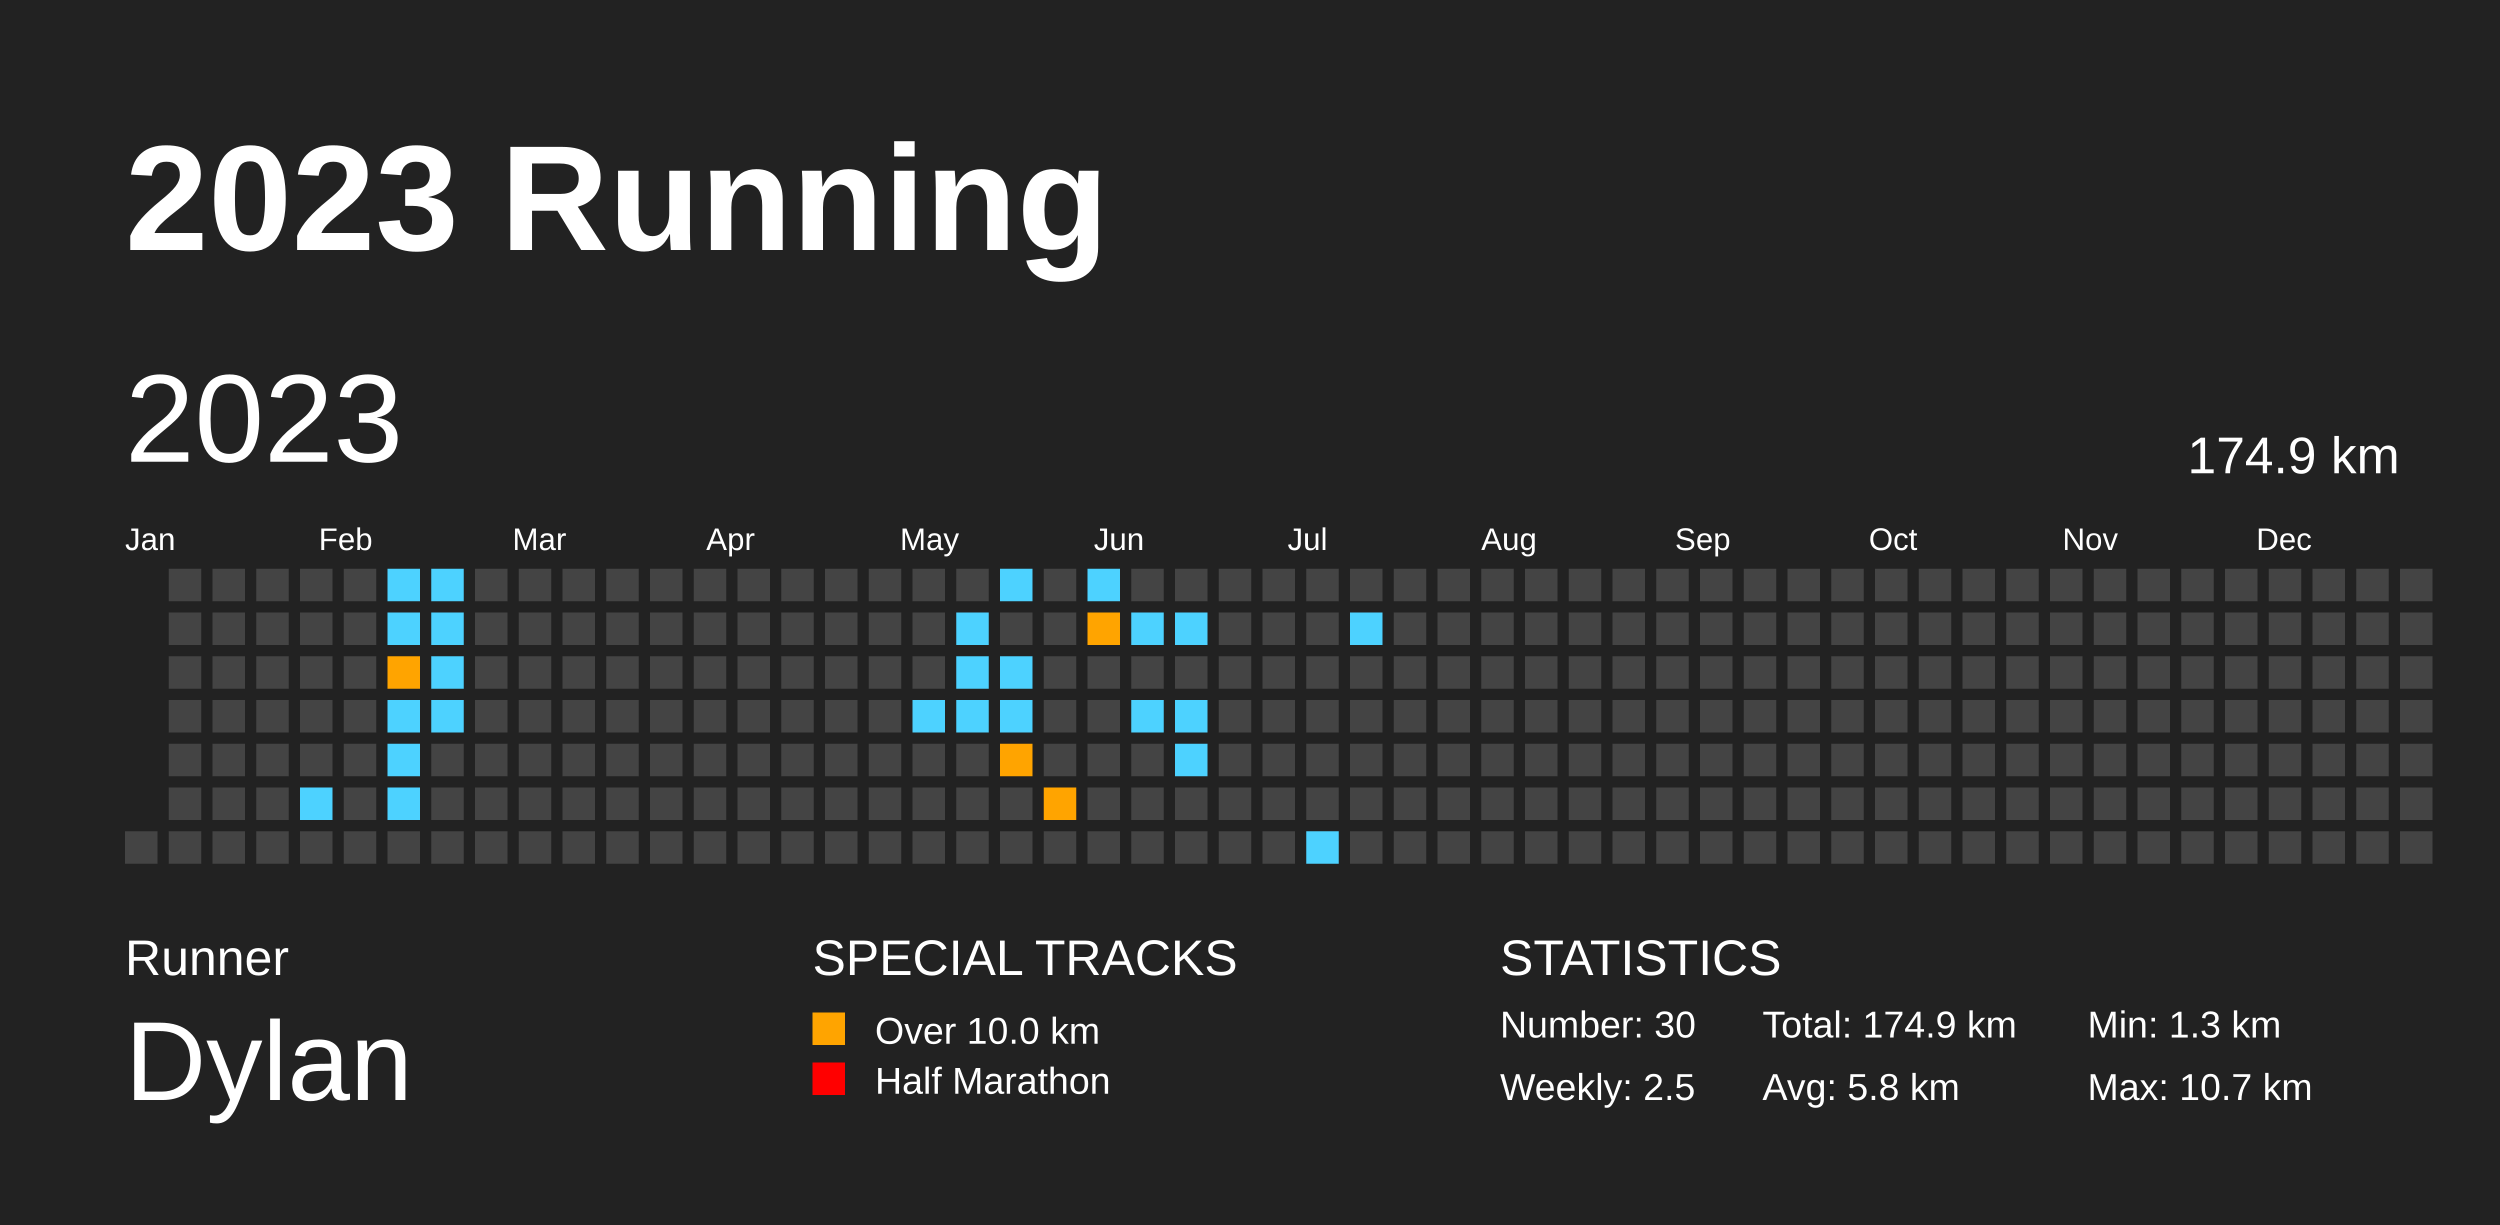
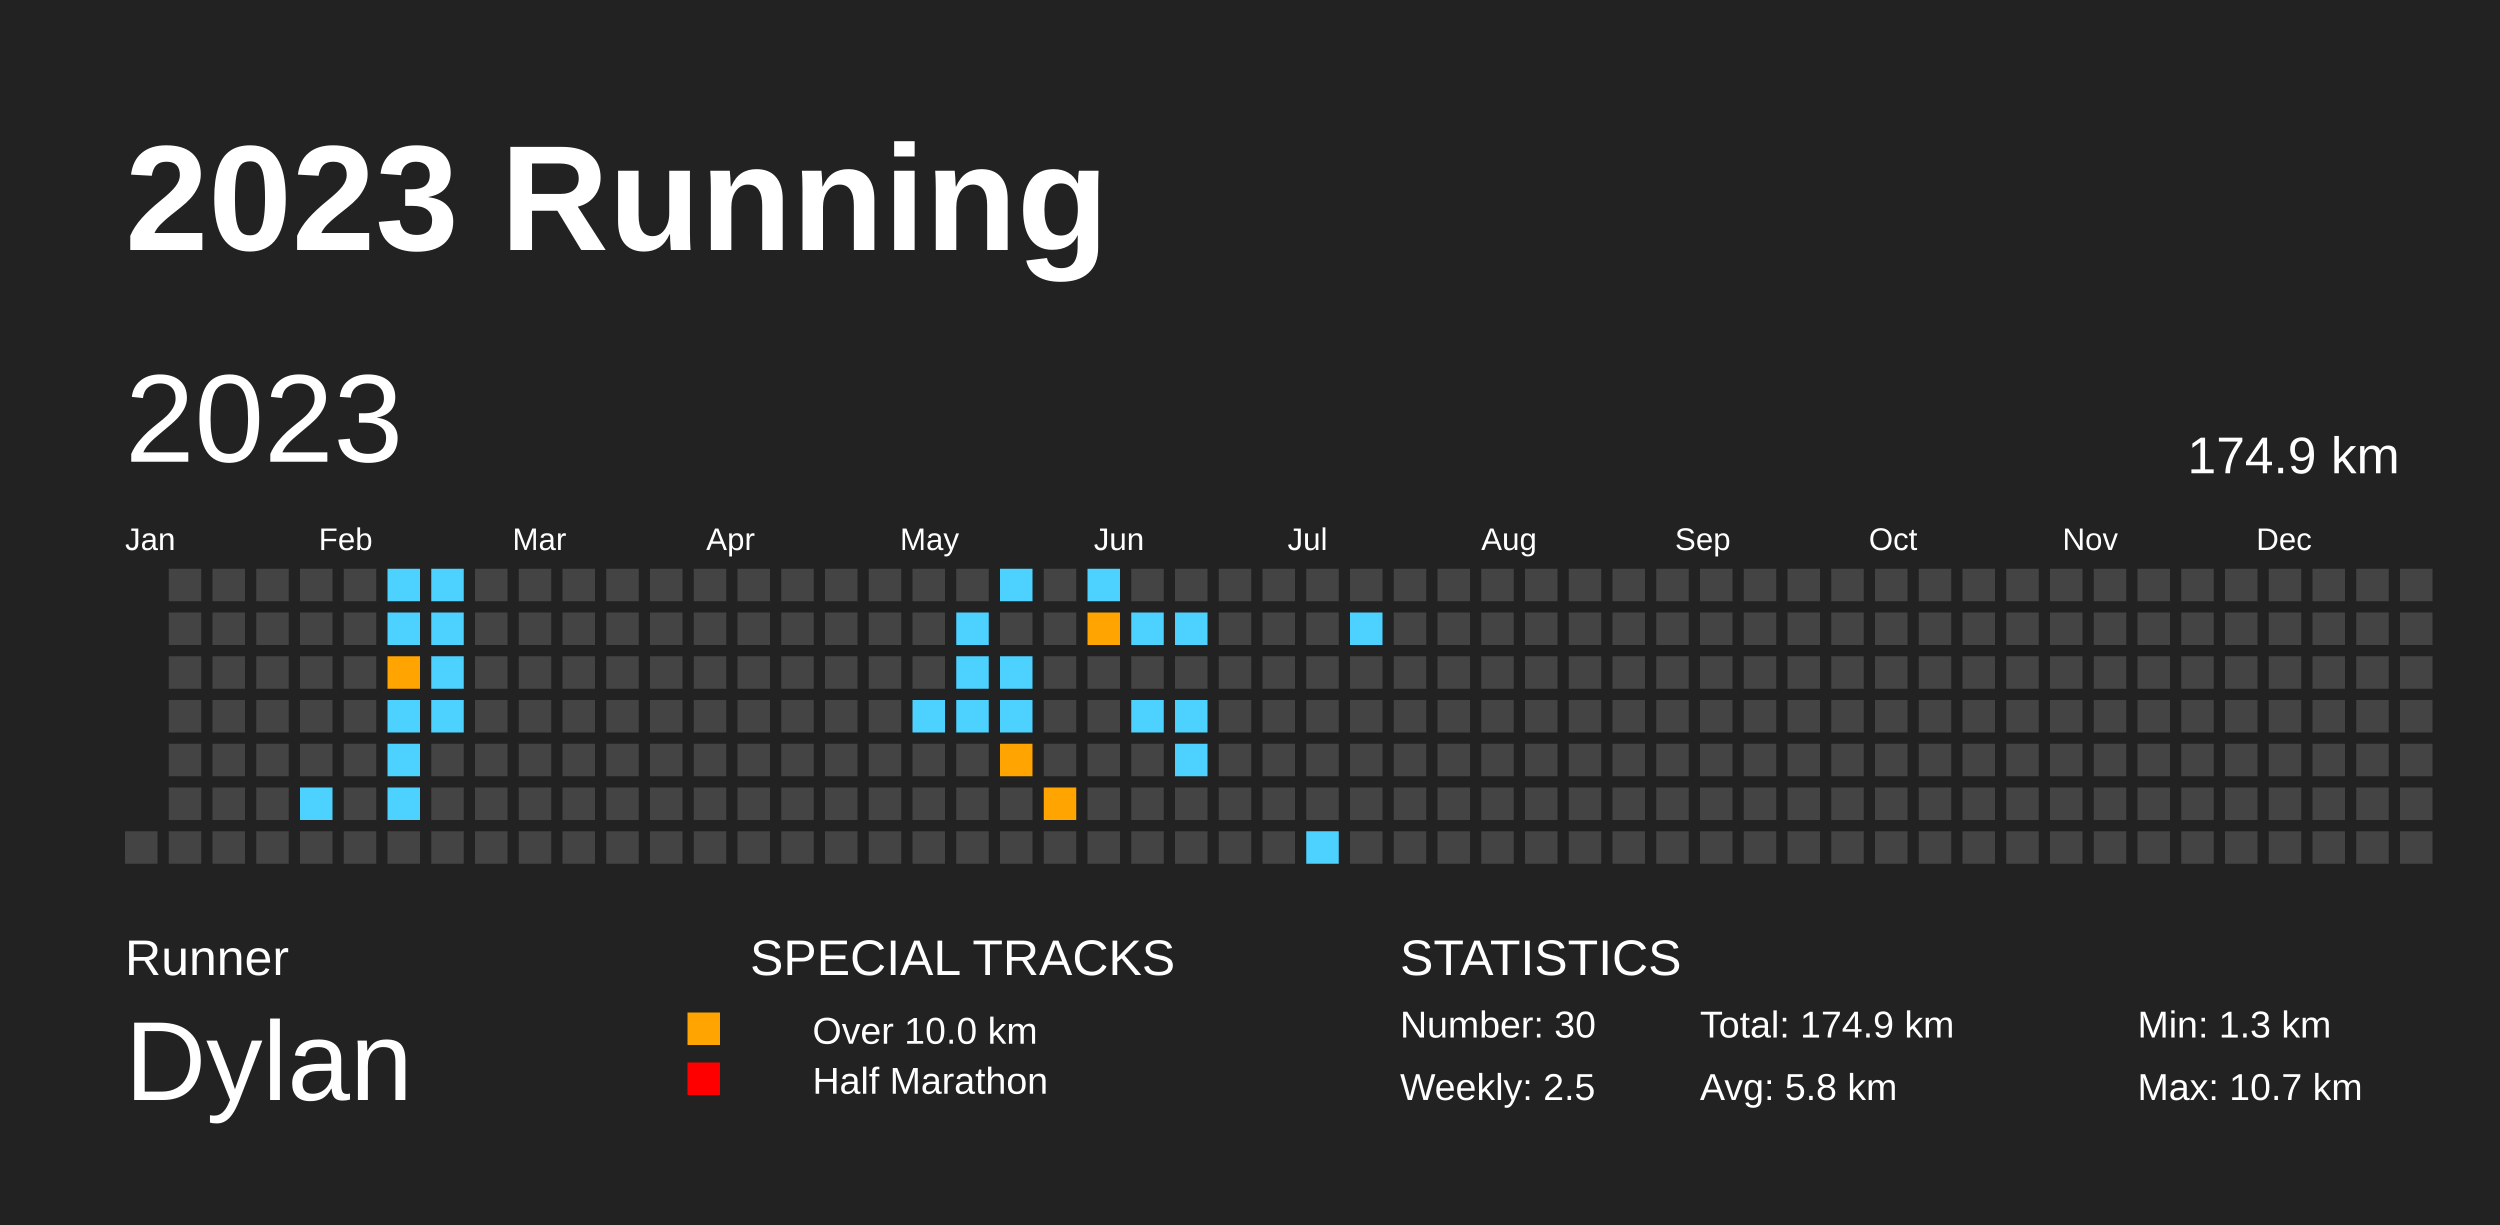
<svg xmlns="http://www.w3.org/2000/svg" baseProfile="full" height="98mm" version="1.1" viewBox="0,0,200,98" width="200mm">
  <defs>
    <pattern height="2" id="indoor-stripe" patternUnits="userSpaceOnUse" width="2">
      <line stroke="white" stroke-opacity="0.45" stroke-width="0.5" x1="0" x2="2" y1="2" y2="0" />
    </pattern>
  </defs>
  <rect fill="#222222" height="98" width="200" x="0" y="0" />
  <text fill="#FFFFFF" style="font-size:12px; font-family:Arial; font-weight:bold;" x="10" y="20">2023 Running</text>
  <text fill="#FFFFFF" style="font-size:4px; font-family:Arial" x="10" y="78">Runner</text>
  <text fill="#FFFFFF" style="font-size:9px; font-family:Arial" x="10" y="88">Dylan</text>
-   <text fill="#FFFFFF" style="font-size:4px; font-family:Arial" x="65" y="78">SPECIAL TRACKS</text>
-   <rect fill="#ffa400" height="2.6" width="2.6" x="65" y="81" />
-   <text fill="#FFFFFF" style="font-size:3px; font-family:Arial" x="70" y="83.5">Over 10.0 km</text>
-   <rect fill="#ff0000" height="2.6" width="2.6" x="65" y="85" />
-   <text fill="#FFFFFF" style="font-size:3px; font-family:Arial" x="70" y="87.5">Half Marathon</text>
-   <text fill="#FFFFFF" style="font-size:4px; font-family:Arial" x="120" y="78">STATISTICS</text>
-   <text fill="#FFFFFF" style="font-size:3px; font-family:Arial" x="120" y="83">Number: 30</text>
-   <text fill="#FFFFFF" style="font-size:3px; font-family:Arial" x="120" y="88">Weekly: 2.5</text>
-   <text fill="#FFFFFF" style="font-size:3px; font-family:Arial" x="141" y="83">Total: 174.9 km</text>
-   <text fill="#FFFFFF" style="font-size:3px; font-family:Arial" x="141" y="88">Avg: 5.8 km</text>
-   <text fill="#FFFFFF" style="font-size:3px; font-family:Arial" x="167" y="83">Min: 1.3 km</text>
-   <text fill="#FFFFFF" style="font-size:3px; font-family:Arial" x="167" y="88">Max: 10.7 km</text>
+   <text fill="#FFFFFF" style="font-size:4px; font-family:Arial" x="60" y="78">SPECIAL TRACKS</text>
+   <rect fill="#ffa400" height="2.6" width="2.6" x="55" y="81" />
+   <text fill="#FFFFFF" style="font-size:3px; font-family:Arial" x="65" y="83.5">Over 10.0 km</text>
+   <rect fill="#ff0000" height="2.6" width="2.6" x="55" y="85" />
+   <text fill="#FFFFFF" style="font-size:3px; font-family:Arial" x="65" y="87.5">Half Marathon</text>
+   <text fill="#FFFFFF" style="font-size:4px; font-family:Arial" x="112" y="78">STATISTICS</text>
+   <text fill="#FFFFFF" style="font-size:3px; font-family:Arial" x="112" y="83">Number: 30</text>
+   <text fill="#FFFFFF" style="font-size:3px; font-family:Arial" x="112" y="88">Weekly: 2.5</text>
+   <text fill="#FFFFFF" style="font-size:3px; font-family:Arial" x="136" y="83">Total: 174.9 km</text>
+   <text fill="#FFFFFF" style="font-size:3px; font-family:Arial" x="136" y="88">Avg: 5.8 km</text>
+   <text fill="#FFFFFF" style="font-size:3px; font-family:Arial" x="171" y="83">Min: 1.3 km</text>
+   <text fill="#FFFFFF" style="font-size:3px; font-family:Arial" x="171" y="88">Max: 10.7 km</text>
  <text dominant-baseline="hanging" fill="#FFFFFF" style="font-size:10.0px; font-family:Arial;" x="10" y="30">2023</text>
  <text dominant-baseline="hanging" fill="#FFFFFF" style="font-size:4.125px; font-family:Arial;" x="175" y="35">174.9 km</text>
  <text fill="#FFFFFF" style="font-size:2.5px; font-family:Arial" x="10.0" y="44">Jan</text>
  <text fill="#FFFFFF" style="font-size:2.5px; font-family:Arial" x="25.5" y="44">Feb</text>
  <text fill="#FFFFFF" style="font-size:2.5px; font-family:Arial" x="41.0" y="44">Mar</text>
  <text fill="#FFFFFF" style="font-size:2.5px; font-family:Arial" x="56.5" y="44">Apr</text>
  <text fill="#FFFFFF" style="font-size:2.5px; font-family:Arial" x="72.0" y="44">May</text>
  <text fill="#FFFFFF" style="font-size:2.5px; font-family:Arial" x="87.5" y="44">Jun</text>
  <text fill="#FFFFFF" style="font-size:2.5px; font-family:Arial" x="103.0" y="44">Jul</text>
  <text fill="#FFFFFF" style="font-size:2.5px; font-family:Arial" x="118.5" y="44">Aug</text>
  <text fill="#FFFFFF" style="font-size:2.5px; font-family:Arial" x="134.0" y="44">Sep</text>
  <text fill="#FFFFFF" style="font-size:2.5px; font-family:Arial" x="149.5" y="44">Oct</text>
  <text fill="#FFFFFF" style="font-size:2.5px; font-family:Arial" x="165.0" y="44">Nov</text>
  <text fill="#FFFFFF" style="font-size:2.5px; font-family:Arial" x="180.5" y="44">Dec</text>
  <rect fill="#444444" height="2.6" width="2.6" x="10.0" y="66.5" />
  <rect fill="#444444" height="2.6" width="2.6" x="13.5" y="45.5" />
  <rect fill="#444444" height="2.6" width="2.6" x="13.5" y="49.0" />
  <rect fill="#444444" height="2.6" width="2.6" x="13.5" y="52.5" />
  <rect fill="#444444" height="2.6" width="2.6" x="13.5" y="56.0" />
  <rect fill="#444444" height="2.6" width="2.6" x="13.5" y="59.5" />
  <rect fill="#444444" height="2.6" width="2.6" x="13.5" y="63.0" />
  <rect fill="#444444" height="2.6" width="2.6" x="13.5" y="66.5" />
  <rect fill="#444444" height="2.6" width="2.6" x="17.0" y="45.5" />
  <rect fill="#444444" height="2.6" width="2.6" x="17.0" y="49.0" />
  <rect fill="#444444" height="2.6" width="2.6" x="17.0" y="52.5" />
  <rect fill="#444444" height="2.6" width="2.6" x="17.0" y="56.0" />
  <rect fill="#444444" height="2.6" width="2.6" x="17.0" y="59.5" />
  <rect fill="#444444" height="2.6" width="2.6" x="17.0" y="63.0" />
  <rect fill="#444444" height="2.6" width="2.6" x="17.0" y="66.5" />
  <rect fill="#444444" height="2.6" width="2.6" x="20.5" y="45.5" />
  <rect fill="#444444" height="2.6" width="2.6" x="20.5" y="49.0" />
  <rect fill="#444444" height="2.6" width="2.6" x="20.5" y="52.5" />
  <rect fill="#444444" height="2.6" width="2.6" x="20.5" y="56.0" />
  <rect fill="#444444" height="2.6" width="2.6" x="20.5" y="59.5" />
  <rect fill="#444444" height="2.6" width="2.6" x="20.5" y="63.0" />
  <rect fill="#444444" height="2.6" width="2.6" x="20.5" y="66.5" />
  <rect fill="#444444" height="2.6" width="2.6" x="24.0" y="45.5" />
  <rect fill="#444444" height="2.6" width="2.6" x="24.0" y="49.0" />
  <rect fill="#444444" height="2.6" width="2.6" x="24.0" y="52.5" />
  <rect fill="#444444" height="2.6" width="2.6" x="24.0" y="56.0" />
  <rect fill="#444444" height="2.6" width="2.6" x="24.0" y="59.5" />
  <rect fill="#4DD2FF" height="2.6" width="2.6" x="24.0" y="63.0" />
  <rect fill="#444444" height="2.6" width="2.6" x="24.0" y="66.5" />
  <rect fill="#444444" height="2.6" width="2.6" x="27.5" y="45.5" />
  <rect fill="#444444" height="2.6" width="2.6" x="27.5" y="49.0" />
  <rect fill="#444444" height="2.6" width="2.6" x="27.5" y="52.5" />
  <rect fill="#444444" height="2.6" width="2.6" x="27.5" y="56.0" />
  <rect fill="#444444" height="2.6" width="2.6" x="27.5" y="59.5" />
  <rect fill="#444444" height="2.6" width="2.6" x="27.5" y="63.0" />
  <rect fill="#444444" height="2.6" width="2.6" x="27.5" y="66.5" />
  <rect fill="#4DD2FF" height="2.6" width="2.6" x="31.0" y="45.5" />
  <rect fill="#4DD2FF" height="2.6" width="2.6" x="31.0" y="49.0" />
  <rect fill="#ffa400" height="2.6" width="2.6" x="31.0" y="52.5" />
  <rect fill="#4DD2FF" height="2.6" width="2.6" x="31.0" y="56.0" />
  <rect fill="#4DD2FF" height="2.6" width="2.6" x="31.0" y="59.5" />
  <rect fill="#4DD2FF" height="2.6" width="2.6" x="31.0" y="63.0" />
  <rect fill="#444444" height="2.6" width="2.6" x="31.0" y="66.5" />
  <rect fill="#4DD2FF" height="2.6" width="2.6" x="34.5" y="45.5" />
  <rect fill="#4DD2FF" height="2.6" width="2.6" x="34.5" y="49.0" />
  <rect fill="#4DD2FF" height="2.6" width="2.6" x="34.5" y="52.5" />
  <rect fill="#4DD2FF" height="2.6" width="2.6" x="34.5" y="56.0" />
  <rect fill="#444444" height="2.6" width="2.6" x="34.5" y="59.5" />
  <rect fill="#444444" height="2.6" width="2.6" x="34.5" y="63.0" />
  <rect fill="#444444" height="2.6" width="2.6" x="34.5" y="66.5" />
  <rect fill="#444444" height="2.6" width="2.6" x="38.0" y="45.5" />
  <rect fill="#444444" height="2.6" width="2.6" x="38.0" y="49.0" />
  <rect fill="#444444" height="2.6" width="2.6" x="38.0" y="52.5" />
  <rect fill="#444444" height="2.6" width="2.6" x="38.0" y="56.0" />
  <rect fill="#444444" height="2.6" width="2.6" x="38.0" y="59.5" />
  <rect fill="#444444" height="2.6" width="2.6" x="38.0" y="63.0" />
  <rect fill="#444444" height="2.6" width="2.6" x="38.0" y="66.5" />
  <rect fill="#444444" height="2.6" width="2.6" x="41.5" y="45.5" />
  <rect fill="#444444" height="2.6" width="2.6" x="41.5" y="49.0" />
  <rect fill="#444444" height="2.6" width="2.6" x="41.5" y="52.5" />
  <rect fill="#444444" height="2.6" width="2.6" x="41.5" y="56.0" />
  <rect fill="#444444" height="2.6" width="2.6" x="41.5" y="59.5" />
  <rect fill="#444444" height="2.6" width="2.6" x="41.5" y="63.0" />
  <rect fill="#444444" height="2.6" width="2.6" x="41.5" y="66.5" />
  <rect fill="#444444" height="2.6" width="2.6" x="45.0" y="45.5" />
  <rect fill="#444444" height="2.6" width="2.6" x="45.0" y="49.0" />
  <rect fill="#444444" height="2.6" width="2.6" x="45.0" y="52.5" />
  <rect fill="#444444" height="2.6" width="2.6" x="45.0" y="56.0" />
  <rect fill="#444444" height="2.6" width="2.6" x="45.0" y="59.5" />
  <rect fill="#444444" height="2.6" width="2.6" x="45.0" y="63.0" />
  <rect fill="#444444" height="2.6" width="2.6" x="45.0" y="66.5" />
  <rect fill="#444444" height="2.6" width="2.6" x="48.5" y="45.5" />
  <rect fill="#444444" height="2.6" width="2.6" x="48.5" y="49.0" />
  <rect fill="#444444" height="2.6" width="2.6" x="48.5" y="52.5" />
  <rect fill="#444444" height="2.6" width="2.6" x="48.5" y="56.0" />
  <rect fill="#444444" height="2.6" width="2.6" x="48.5" y="59.5" />
  <rect fill="#444444" height="2.6" width="2.6" x="48.5" y="63.0" />
  <rect fill="#444444" height="2.6" width="2.6" x="48.5" y="66.5" />
  <rect fill="#444444" height="2.6" width="2.6" x="52.0" y="45.5" />
  <rect fill="#444444" height="2.6" width="2.6" x="52.0" y="49.0" />
  <rect fill="#444444" height="2.6" width="2.6" x="52.0" y="52.5" />
  <rect fill="#444444" height="2.6" width="2.6" x="52.0" y="56.0" />
  <rect fill="#444444" height="2.6" width="2.6" x="52.0" y="59.5" />
  <rect fill="#444444" height="2.6" width="2.6" x="52.0" y="63.0" />
  <rect fill="#444444" height="2.6" width="2.6" x="52.0" y="66.5" />
  <rect fill="#444444" height="2.6" width="2.6" x="55.5" y="45.5" />
  <rect fill="#444444" height="2.6" width="2.6" x="55.5" y="49.0" />
  <rect fill="#444444" height="2.6" width="2.6" x="55.5" y="52.5" />
  <rect fill="#444444" height="2.6" width="2.6" x="55.5" y="56.0" />
  <rect fill="#444444" height="2.6" width="2.6" x="55.5" y="59.5" />
  <rect fill="#444444" height="2.6" width="2.6" x="55.5" y="63.0" />
  <rect fill="#444444" height="2.6" width="2.6" x="55.5" y="66.5" />
  <rect fill="#444444" height="2.6" width="2.6" x="59.0" y="45.5" />
  <rect fill="#444444" height="2.6" width="2.6" x="59.0" y="49.0" />
  <rect fill="#444444" height="2.6" width="2.6" x="59.0" y="52.5" />
  <rect fill="#444444" height="2.6" width="2.6" x="59.0" y="56.0" />
  <rect fill="#444444" height="2.6" width="2.6" x="59.0" y="59.5" />
  <rect fill="#444444" height="2.6" width="2.6" x="59.0" y="63.0" />
  <rect fill="#444444" height="2.6" width="2.6" x="59.0" y="66.5" />
  <rect fill="#444444" height="2.6" width="2.6" x="62.5" y="45.5" />
  <rect fill="#444444" height="2.6" width="2.6" x="62.5" y="49.0" />
  <rect fill="#444444" height="2.6" width="2.6" x="62.5" y="52.5" />
  <rect fill="#444444" height="2.6" width="2.6" x="62.5" y="56.0" />
  <rect fill="#444444" height="2.6" width="2.6" x="62.5" y="59.5" />
  <rect fill="#444444" height="2.6" width="2.6" x="62.5" y="63.0" />
  <rect fill="#444444" height="2.6" width="2.6" x="62.5" y="66.5" />
  <rect fill="#444444" height="2.6" width="2.6" x="66.0" y="45.5" />
  <rect fill="#444444" height="2.6" width="2.6" x="66.0" y="49.0" />
  <rect fill="#444444" height="2.6" width="2.6" x="66.0" y="52.5" />
  <rect fill="#444444" height="2.6" width="2.6" x="66.0" y="56.0" />
  <rect fill="#444444" height="2.6" width="2.6" x="66.0" y="59.5" />
  <rect fill="#444444" height="2.6" width="2.6" x="66.0" y="63.0" />
  <rect fill="#444444" height="2.6" width="2.6" x="66.0" y="66.5" />
  <rect fill="#444444" height="2.6" width="2.6" x="69.5" y="45.5" />
  <rect fill="#444444" height="2.6" width="2.6" x="69.5" y="49.0" />
  <rect fill="#444444" height="2.6" width="2.6" x="69.5" y="52.5" />
  <rect fill="#444444" height="2.6" width="2.6" x="69.5" y="56.0" />
  <rect fill="#444444" height="2.6" width="2.6" x="69.5" y="59.5" />
  <rect fill="#444444" height="2.6" width="2.6" x="69.5" y="63.0" />
  <rect fill="#444444" height="2.6" width="2.6" x="69.5" y="66.5" />
  <rect fill="#444444" height="2.6" width="2.6" x="73.0" y="45.5" />
  <rect fill="#444444" height="2.6" width="2.6" x="73.0" y="49.0" />
  <rect fill="#444444" height="2.6" width="2.6" x="73.0" y="52.5" />
  <rect fill="#4DD2FF" height="2.6" width="2.6" x="73.0" y="56.0" />
  <rect fill="#444444" height="2.6" width="2.6" x="73.0" y="59.5" />
  <rect fill="#444444" height="2.6" width="2.6" x="73.0" y="63.0" />
  <rect fill="#444444" height="2.6" width="2.6" x="73.0" y="66.5" />
  <rect fill="#444444" height="2.6" width="2.6" x="76.5" y="45.5" />
  <rect fill="#4DD2FF" height="2.6" width="2.6" x="76.5" y="49.0" />
  <rect fill="#4DD2FF" height="2.6" width="2.6" x="76.5" y="52.5" />
  <rect fill="#4DD2FF" height="2.6" width="2.6" x="76.5" y="56.0" />
  <rect fill="#444444" height="2.6" width="2.6" x="76.5" y="59.5" />
  <rect fill="#444444" height="2.6" width="2.6" x="76.5" y="63.0" />
  <rect fill="#444444" height="2.6" width="2.6" x="76.5" y="66.5" />
  <rect fill="#4DD2FF" height="2.6" width="2.6" x="80.0" y="45.5" />
  <rect fill="#444444" height="2.6" width="2.6" x="80.0" y="49.0" />
  <rect fill="#4DD2FF" height="2.6" width="2.6" x="80.0" y="52.5" />
  <rect fill="#4DD2FF" height="2.6" width="2.6" x="80.0" y="56.0" />
  <rect fill="#ffa400" height="2.6" width="2.6" x="80.0" y="59.5" />
  <rect fill="#444444" height="2.6" width="2.6" x="80.0" y="63.0" />
  <rect fill="#444444" height="2.6" width="2.6" x="80.0" y="66.5" />
  <rect fill="#444444" height="2.6" width="2.6" x="83.5" y="45.5" />
  <rect fill="#444444" height="2.6" width="2.6" x="83.5" y="49.0" />
  <rect fill="#444444" height="2.6" width="2.6" x="83.5" y="52.5" />
  <rect fill="#444444" height="2.6" width="2.6" x="83.5" y="56.0" />
  <rect fill="#444444" height="2.6" width="2.6" x="83.5" y="59.5" />
  <rect fill="#ffa400" height="2.6" width="2.6" x="83.5" y="63.0" />
  <rect fill="#444444" height="2.6" width="2.6" x="83.5" y="66.5" />
  <rect fill="#4DD2FF" height="2.6" width="2.6" x="87.0" y="45.5" />
  <rect fill="#ffa400" height="2.6" width="2.6" x="87.0" y="49.0" />
  <rect fill="#444444" height="2.6" width="2.6" x="87.0" y="52.5" />
  <rect fill="#444444" height="2.6" width="2.6" x="87.0" y="56.0" />
  <rect fill="#444444" height="2.6" width="2.6" x="87.0" y="59.5" />
  <rect fill="#444444" height="2.6" width="2.6" x="87.0" y="63.0" />
  <rect fill="#444444" height="2.6" width="2.6" x="87.0" y="66.5" />
  <rect fill="#444444" height="2.6" width="2.6" x="90.5" y="45.5" />
  <rect fill="#4DD2FF" height="2.6" width="2.6" x="90.5" y="49.0" />
  <rect fill="#444444" height="2.6" width="2.6" x="90.5" y="52.5" />
  <rect fill="#4DD2FF" height="2.6" width="2.6" x="90.5" y="56.0" />
  <rect fill="#444444" height="2.6" width="2.6" x="90.5" y="59.5" />
  <rect fill="#444444" height="2.6" width="2.6" x="90.5" y="63.0" />
  <rect fill="#444444" height="2.6" width="2.6" x="90.5" y="66.5" />
  <rect fill="#444444" height="2.6" width="2.6" x="94.0" y="45.5" />
  <rect fill="#4DD2FF" height="2.6" width="2.6" x="94.0" y="49.0" />
  <rect fill="#444444" height="2.6" width="2.6" x="94.0" y="52.5" />
  <rect fill="#4DD2FF" height="2.6" width="2.6" x="94.0" y="56.0" />
  <rect fill="#4DD2FF" height="2.6" width="2.6" x="94.0" y="59.5" />
  <rect fill="#444444" height="2.6" width="2.6" x="94.0" y="63.0" />
  <rect fill="#444444" height="2.6" width="2.6" x="94.0" y="66.5" />
  <rect fill="#444444" height="2.6" width="2.6" x="97.5" y="45.5" />
  <rect fill="#444444" height="2.6" width="2.6" x="97.5" y="49.0" />
  <rect fill="#444444" height="2.6" width="2.6" x="97.5" y="52.5" />
  <rect fill="#444444" height="2.6" width="2.6" x="97.5" y="56.0" />
  <rect fill="#444444" height="2.6" width="2.6" x="97.5" y="59.5" />
  <rect fill="#444444" height="2.6" width="2.6" x="97.5" y="63.0" />
  <rect fill="#444444" height="2.6" width="2.6" x="97.5" y="66.5" />
  <rect fill="#444444" height="2.6" width="2.6" x="101.0" y="45.5" />
  <rect fill="#444444" height="2.6" width="2.6" x="101.0" y="49.0" />
  <rect fill="#444444" height="2.6" width="2.6" x="101.0" y="52.5" />
  <rect fill="#444444" height="2.6" width="2.6" x="101.0" y="56.0" />
  <rect fill="#444444" height="2.6" width="2.6" x="101.0" y="59.5" />
  <rect fill="#444444" height="2.6" width="2.6" x="101.0" y="63.0" />
  <rect fill="#444444" height="2.6" width="2.6" x="101.0" y="66.5" />
  <rect fill="#444444" height="2.6" width="2.6" x="104.5" y="45.5" />
  <rect fill="#444444" height="2.6" width="2.6" x="104.5" y="49.0" />
  <rect fill="#444444" height="2.6" width="2.6" x="104.5" y="52.5" />
  <rect fill="#444444" height="2.6" width="2.6" x="104.5" y="56.0" />
  <rect fill="#444444" height="2.6" width="2.6" x="104.5" y="59.5" />
  <rect fill="#444444" height="2.6" width="2.6" x="104.5" y="63.0" />
  <rect fill="#4DD2FF" height="2.6" width="2.6" x="104.5" y="66.5" />
  <rect fill="#444444" height="2.6" width="2.6" x="108.0" y="45.5" />
  <rect fill="#4DD2FF" height="2.6" width="2.6" x="108.0" y="49.0" />
  <rect fill="#444444" height="2.6" width="2.6" x="108.0" y="52.5" />
  <rect fill="#444444" height="2.6" width="2.6" x="108.0" y="56.0" />
  <rect fill="#444444" height="2.6" width="2.6" x="108.0" y="59.5" />
  <rect fill="#444444" height="2.6" width="2.6" x="108.0" y="63.0" />
  <rect fill="#444444" height="2.6" width="2.6" x="108.0" y="66.5" />
  <rect fill="#444444" height="2.6" width="2.6" x="111.5" y="45.5" />
  <rect fill="#444444" height="2.6" width="2.6" x="111.5" y="49.0" />
  <rect fill="#444444" height="2.6" width="2.6" x="111.5" y="52.5" />
  <rect fill="#444444" height="2.6" width="2.6" x="111.5" y="56.0" />
  <rect fill="#444444" height="2.6" width="2.6" x="111.5" y="59.5" />
  <rect fill="#444444" height="2.6" width="2.6" x="111.5" y="63.0" />
  <rect fill="#444444" height="2.6" width="2.6" x="111.5" y="66.5" />
  <rect fill="#444444" height="2.6" width="2.6" x="115.0" y="45.5" />
  <rect fill="#444444" height="2.6" width="2.6" x="115.0" y="49.0" />
  <rect fill="#444444" height="2.6" width="2.6" x="115.0" y="52.5" />
  <rect fill="#444444" height="2.6" width="2.6" x="115.0" y="56.0" />
  <rect fill="#444444" height="2.6" width="2.6" x="115.0" y="59.5" />
  <rect fill="#444444" height="2.6" width="2.6" x="115.0" y="63.0" />
  <rect fill="#444444" height="2.6" width="2.6" x="115.0" y="66.5" />
  <rect fill="#444444" height="2.6" width="2.6" x="118.5" y="45.5" />
  <rect fill="#444444" height="2.6" width="2.6" x="118.5" y="49.0" />
  <rect fill="#444444" height="2.6" width="2.6" x="118.5" y="52.5" />
  <rect fill="#444444" height="2.6" width="2.6" x="118.5" y="56.0" />
  <rect fill="#444444" height="2.6" width="2.6" x="118.5" y="59.5" />
  <rect fill="#444444" height="2.6" width="2.6" x="118.5" y="63.0" />
  <rect fill="#444444" height="2.6" width="2.6" x="118.5" y="66.5" />
  <rect fill="#444444" height="2.6" width="2.6" x="122.0" y="45.5" />
  <rect fill="#444444" height="2.6" width="2.6" x="122.0" y="49.0" />
  <rect fill="#444444" height="2.6" width="2.6" x="122.0" y="52.5" />
  <rect fill="#444444" height="2.6" width="2.6" x="122.0" y="56.0" />
  <rect fill="#444444" height="2.6" width="2.6" x="122.0" y="59.5" />
  <rect fill="#444444" height="2.6" width="2.6" x="122.0" y="63.0" />
  <rect fill="#444444" height="2.6" width="2.6" x="122.0" y="66.5" />
  <rect fill="#444444" height="2.6" width="2.6" x="125.5" y="45.5" />
  <rect fill="#444444" height="2.6" width="2.6" x="125.5" y="49.0" />
  <rect fill="#444444" height="2.6" width="2.6" x="125.5" y="52.5" />
  <rect fill="#444444" height="2.6" width="2.6" x="125.5" y="56.0" />
  <rect fill="#444444" height="2.6" width="2.6" x="125.5" y="59.5" />
  <rect fill="#444444" height="2.6" width="2.6" x="125.5" y="63.0" />
  <rect fill="#444444" height="2.6" width="2.6" x="125.5" y="66.5" />
  <rect fill="#444444" height="2.6" width="2.6" x="129.0" y="45.5" />
  <rect fill="#444444" height="2.6" width="2.6" x="129.0" y="49.0" />
  <rect fill="#444444" height="2.6" width="2.6" x="129.0" y="52.5" />
  <rect fill="#444444" height="2.6" width="2.6" x="129.0" y="56.0" />
  <rect fill="#444444" height="2.6" width="2.6" x="129.0" y="59.5" />
  <rect fill="#444444" height="2.6" width="2.6" x="129.0" y="63.0" />
  <rect fill="#444444" height="2.6" width="2.6" x="129.0" y="66.5" />
  <rect fill="#444444" height="2.6" width="2.6" x="132.5" y="45.5" />
  <rect fill="#444444" height="2.6" width="2.6" x="132.5" y="49.0" />
  <rect fill="#444444" height="2.6" width="2.6" x="132.5" y="52.5" />
  <rect fill="#444444" height="2.6" width="2.6" x="132.5" y="56.0" />
  <rect fill="#444444" height="2.6" width="2.6" x="132.5" y="59.5" />
  <rect fill="#444444" height="2.6" width="2.6" x="132.5" y="63.0" />
  <rect fill="#444444" height="2.6" width="2.6" x="132.5" y="66.5" />
  <rect fill="#444444" height="2.6" width="2.6" x="136.0" y="45.5" />
  <rect fill="#444444" height="2.6" width="2.6" x="136.0" y="49.0" />
  <rect fill="#444444" height="2.6" width="2.6" x="136.0" y="52.5" />
  <rect fill="#444444" height="2.6" width="2.6" x="136.0" y="56.0" />
  <rect fill="#444444" height="2.6" width="2.6" x="136.0" y="59.5" />
  <rect fill="#444444" height="2.6" width="2.6" x="136.0" y="63.0" />
  <rect fill="#444444" height="2.6" width="2.6" x="136.0" y="66.5" />
  <rect fill="#444444" height="2.6" width="2.6" x="139.5" y="45.5" />
  <rect fill="#444444" height="2.6" width="2.6" x="139.5" y="49.0" />
  <rect fill="#444444" height="2.6" width="2.6" x="139.5" y="52.5" />
  <rect fill="#444444" height="2.6" width="2.6" x="139.5" y="56.0" />
  <rect fill="#444444" height="2.6" width="2.6" x="139.5" y="59.5" />
  <rect fill="#444444" height="2.6" width="2.6" x="139.5" y="63.0" />
  <rect fill="#444444" height="2.6" width="2.6" x="139.5" y="66.5" />
  <rect fill="#444444" height="2.6" width="2.6" x="143.0" y="45.5" />
  <rect fill="#444444" height="2.6" width="2.6" x="143.0" y="49.0" />
  <rect fill="#444444" height="2.6" width="2.6" x="143.0" y="52.5" />
  <rect fill="#444444" height="2.6" width="2.6" x="143.0" y="56.0" />
  <rect fill="#444444" height="2.6" width="2.6" x="143.0" y="59.5" />
  <rect fill="#444444" height="2.6" width="2.6" x="143.0" y="63.0" />
  <rect fill="#444444" height="2.6" width="2.6" x="143.0" y="66.5" />
  <rect fill="#444444" height="2.6" width="2.6" x="146.5" y="45.5" />
  <rect fill="#444444" height="2.6" width="2.6" x="146.5" y="49.0" />
  <rect fill="#444444" height="2.6" width="2.6" x="146.5" y="52.5" />
  <rect fill="#444444" height="2.6" width="2.6" x="146.5" y="56.0" />
  <rect fill="#444444" height="2.6" width="2.6" x="146.5" y="59.5" />
  <rect fill="#444444" height="2.6" width="2.6" x="146.5" y="63.0" />
  <rect fill="#444444" height="2.6" width="2.6" x="146.5" y="66.5" />
  <rect fill="#444444" height="2.6" width="2.6" x="150.0" y="45.5" />
  <rect fill="#444444" height="2.6" width="2.6" x="150.0" y="49.0" />
  <rect fill="#444444" height="2.6" width="2.6" x="150.0" y="52.5" />
  <rect fill="#444444" height="2.6" width="2.6" x="150.0" y="56.0" />
  <rect fill="#444444" height="2.6" width="2.6" x="150.0" y="59.5" />
  <rect fill="#444444" height="2.6" width="2.6" x="150.0" y="63.0" />
  <rect fill="#444444" height="2.6" width="2.6" x="150.0" y="66.5" />
  <rect fill="#444444" height="2.6" width="2.6" x="153.5" y="45.5" />
  <rect fill="#444444" height="2.6" width="2.6" x="153.5" y="49.0" />
  <rect fill="#444444" height="2.6" width="2.6" x="153.5" y="52.5" />
  <rect fill="#444444" height="2.6" width="2.6" x="153.5" y="56.0" />
  <rect fill="#444444" height="2.6" width="2.6" x="153.5" y="59.5" />
  <rect fill="#444444" height="2.6" width="2.6" x="153.5" y="63.0" />
  <rect fill="#444444" height="2.6" width="2.6" x="153.5" y="66.5" />
  <rect fill="#444444" height="2.6" width="2.6" x="157.0" y="45.5" />
  <rect fill="#444444" height="2.6" width="2.6" x="157.0" y="49.0" />
  <rect fill="#444444" height="2.6" width="2.6" x="157.0" y="52.5" />
  <rect fill="#444444" height="2.6" width="2.6" x="157.0" y="56.0" />
  <rect fill="#444444" height="2.6" width="2.6" x="157.0" y="59.5" />
  <rect fill="#444444" height="2.6" width="2.6" x="157.0" y="63.0" />
  <rect fill="#444444" height="2.6" width="2.6" x="157.0" y="66.5" />
  <rect fill="#444444" height="2.6" width="2.6" x="160.5" y="45.5" />
  <rect fill="#444444" height="2.6" width="2.6" x="160.5" y="49.0" />
  <rect fill="#444444" height="2.6" width="2.6" x="160.5" y="52.5" />
  <rect fill="#444444" height="2.6" width="2.6" x="160.5" y="56.0" />
  <rect fill="#444444" height="2.6" width="2.6" x="160.5" y="59.5" />
  <rect fill="#444444" height="2.6" width="2.6" x="160.5" y="63.0" />
  <rect fill="#444444" height="2.6" width="2.6" x="160.5" y="66.5" />
  <rect fill="#444444" height="2.6" width="2.6" x="164.0" y="45.5" />
  <rect fill="#444444" height="2.6" width="2.6" x="164.0" y="49.0" />
  <rect fill="#444444" height="2.6" width="2.6" x="164.0" y="52.5" />
  <rect fill="#444444" height="2.6" width="2.6" x="164.0" y="56.0" />
  <rect fill="#444444" height="2.6" width="2.6" x="164.0" y="59.5" />
  <rect fill="#444444" height="2.6" width="2.6" x="164.0" y="63.0" />
  <rect fill="#444444" height="2.6" width="2.6" x="164.0" y="66.5" />
  <rect fill="#444444" height="2.6" width="2.6" x="167.5" y="45.5" />
  <rect fill="#444444" height="2.6" width="2.6" x="167.5" y="49.0" />
  <rect fill="#444444" height="2.6" width="2.6" x="167.5" y="52.5" />
  <rect fill="#444444" height="2.6" width="2.6" x="167.5" y="56.0" />
  <rect fill="#444444" height="2.6" width="2.6" x="167.5" y="59.5" />
  <rect fill="#444444" height="2.6" width="2.6" x="167.5" y="63.0" />
  <rect fill="#444444" height="2.6" width="2.6" x="167.5" y="66.5" />
  <rect fill="#444444" height="2.6" width="2.6" x="171.0" y="45.5" />
  <rect fill="#444444" height="2.6" width="2.6" x="171.0" y="49.0" />
  <rect fill="#444444" height="2.6" width="2.6" x="171.0" y="52.5" />
  <rect fill="#444444" height="2.6" width="2.6" x="171.0" y="56.0" />
  <rect fill="#444444" height="2.6" width="2.6" x="171.0" y="59.5" />
  <rect fill="#444444" height="2.6" width="2.6" x="171.0" y="63.0" />
  <rect fill="#444444" height="2.6" width="2.6" x="171.0" y="66.5" />
  <rect fill="#444444" height="2.6" width="2.6" x="174.5" y="45.5" />
  <rect fill="#444444" height="2.6" width="2.6" x="174.5" y="49.0" />
  <rect fill="#444444" height="2.6" width="2.6" x="174.5" y="52.5" />
  <rect fill="#444444" height="2.6" width="2.6" x="174.5" y="56.0" />
  <rect fill="#444444" height="2.6" width="2.6" x="174.5" y="59.5" />
  <rect fill="#444444" height="2.6" width="2.6" x="174.5" y="63.0" />
  <rect fill="#444444" height="2.6" width="2.6" x="174.5" y="66.5" />
  <rect fill="#444444" height="2.6" width="2.6" x="178.0" y="45.5" />
  <rect fill="#444444" height="2.6" width="2.6" x="178.0" y="49.0" />
  <rect fill="#444444" height="2.6" width="2.6" x="178.0" y="52.5" />
  <rect fill="#444444" height="2.6" width="2.6" x="178.0" y="56.0" />
  <rect fill="#444444" height="2.6" width="2.6" x="178.0" y="59.5" />
  <rect fill="#444444" height="2.6" width="2.6" x="178.0" y="63.0" />
  <rect fill="#444444" height="2.6" width="2.6" x="178.0" y="66.5" />
  <rect fill="#444444" height="2.6" width="2.6" x="181.5" y="45.5" />
  <rect fill="#444444" height="2.6" width="2.6" x="181.5" y="49.0" />
  <rect fill="#444444" height="2.6" width="2.6" x="181.5" y="52.5" />
  <rect fill="#444444" height="2.6" width="2.6" x="181.5" y="56.0" />
  <rect fill="#444444" height="2.6" width="2.6" x="181.5" y="59.5" />
  <rect fill="#444444" height="2.6" width="2.6" x="181.5" y="63.0" />
  <rect fill="#444444" height="2.6" width="2.6" x="181.5" y="66.5" />
  <rect fill="#444444" height="2.6" width="2.6" x="185.0" y="45.5" />
  <rect fill="#444444" height="2.6" width="2.6" x="185.0" y="49.0" />
  <rect fill="#444444" height="2.6" width="2.6" x="185.0" y="52.5" />
  <rect fill="#444444" height="2.6" width="2.6" x="185.0" y="56.0" />
  <rect fill="#444444" height="2.6" width="2.6" x="185.0" y="59.5" />
  <rect fill="#444444" height="2.6" width="2.6" x="185.0" y="63.0" />
  <rect fill="#444444" height="2.6" width="2.6" x="185.0" y="66.5" />
  <rect fill="#444444" height="2.6" width="2.6" x="188.5" y="45.5" />
  <rect fill="#444444" height="2.6" width="2.6" x="188.5" y="49.0" />
  <rect fill="#444444" height="2.6" width="2.6" x="188.5" y="52.5" />
  <rect fill="#444444" height="2.6" width="2.6" x="188.5" y="56.0" />
  <rect fill="#444444" height="2.6" width="2.6" x="188.5" y="59.5" />
  <rect fill="#444444" height="2.6" width="2.6" x="188.5" y="63.0" />
  <rect fill="#444444" height="2.6" width="2.6" x="188.5" y="66.5" />
  <rect fill="#444444" height="2.6" width="2.6" x="192.0" y="45.5" />
  <rect fill="#444444" height="2.6" width="2.6" x="192.0" y="49.0" />
  <rect fill="#444444" height="2.6" width="2.6" x="192.0" y="52.5" />
  <rect fill="#444444" height="2.6" width="2.6" x="192.0" y="56.0" />
  <rect fill="#444444" height="2.6" width="2.6" x="192.0" y="59.5" />
  <rect fill="#444444" height="2.6" width="2.6" x="192.0" y="63.0" />
  <rect fill="#444444" height="2.6" width="2.6" x="192.0" y="66.5" />
</svg>
